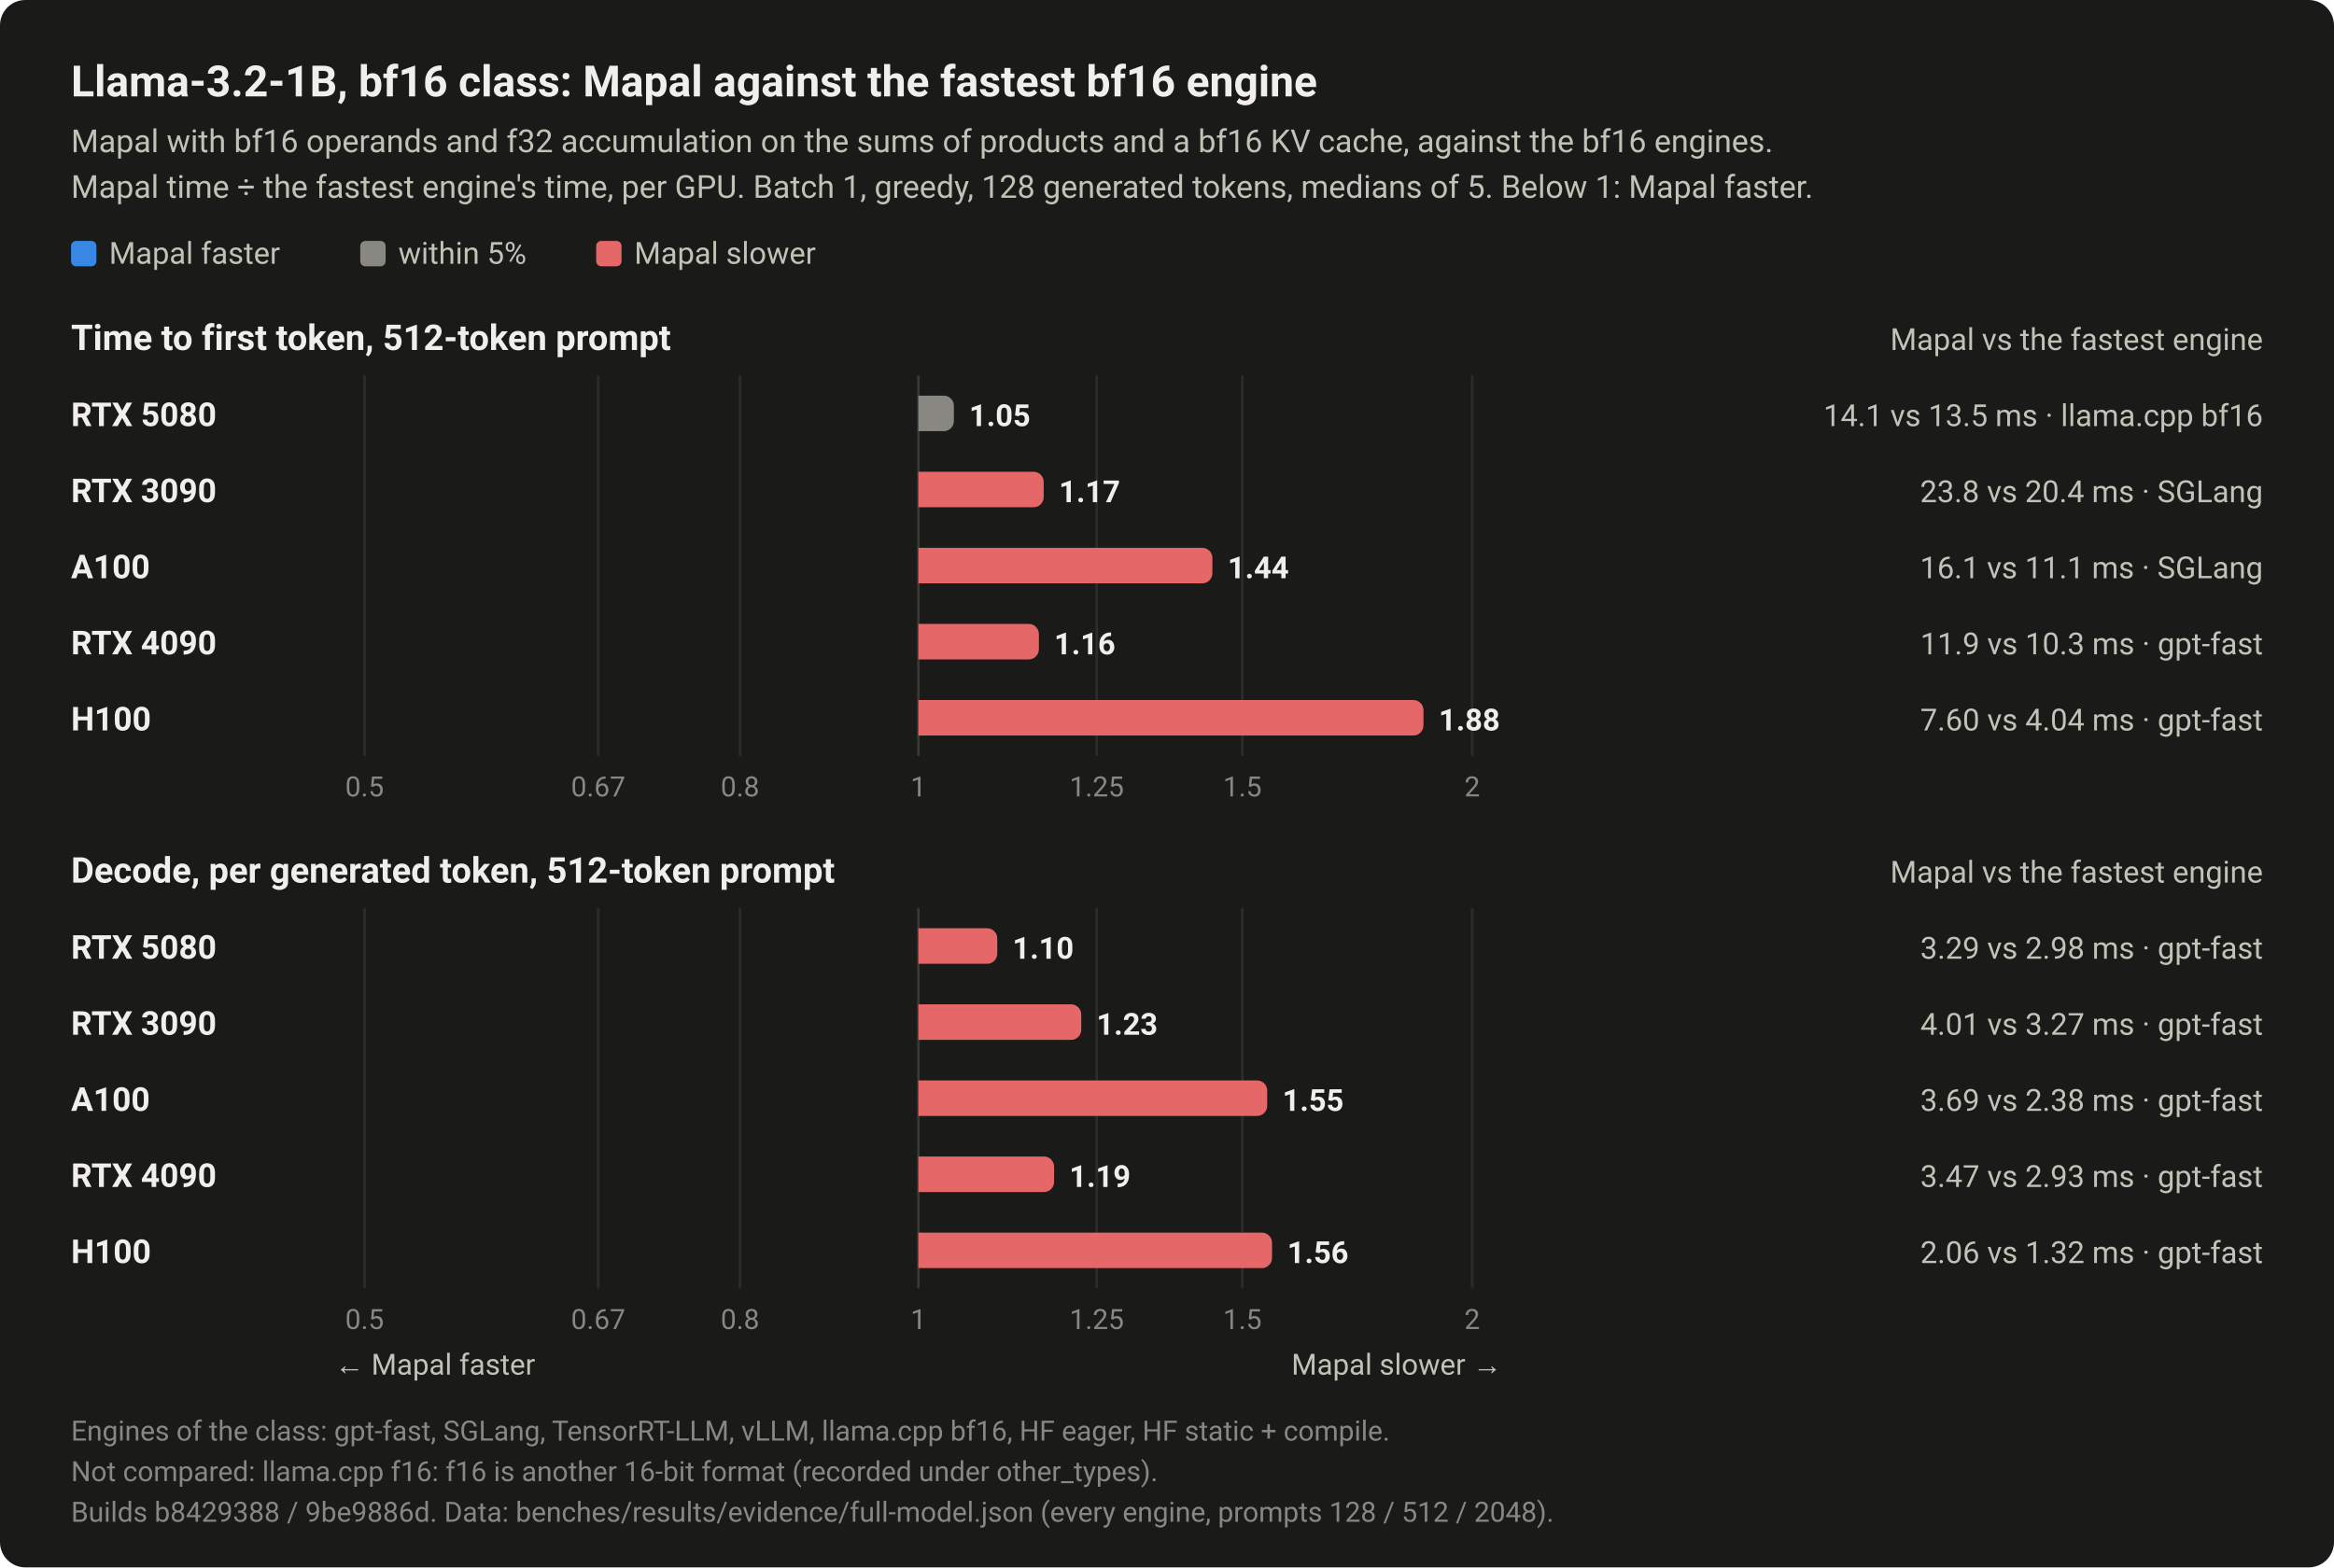
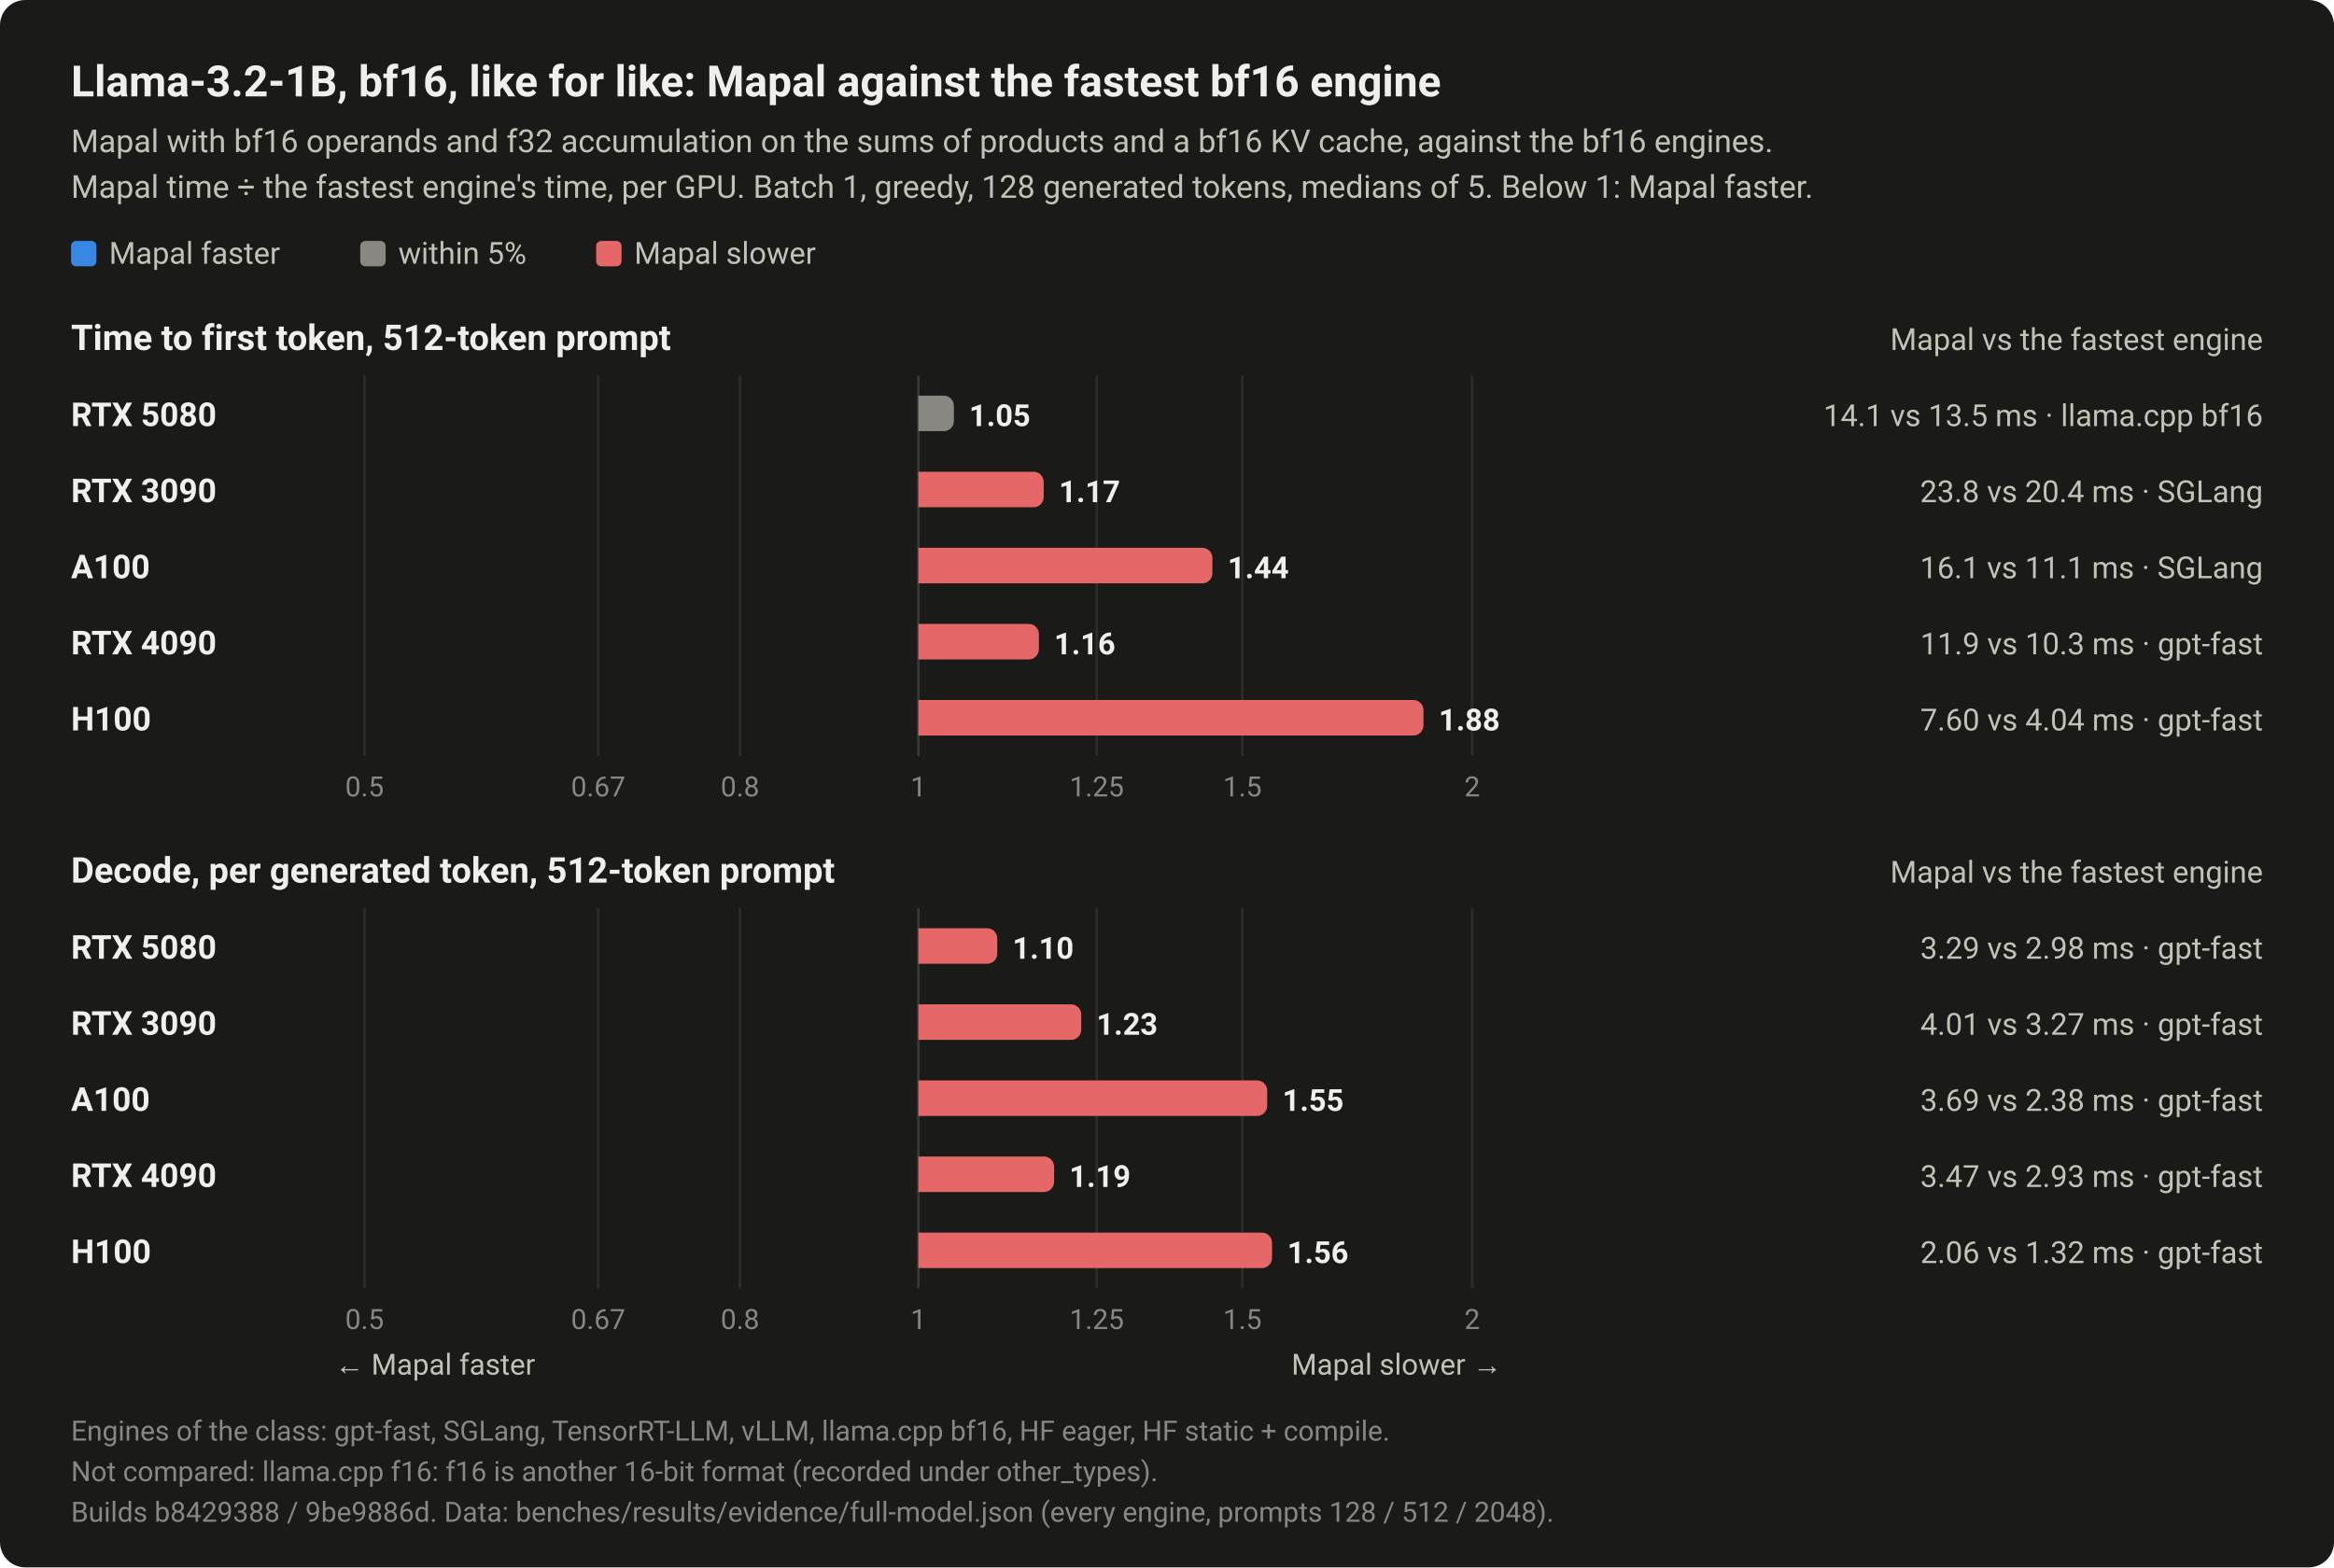
<svg xmlns="http://www.w3.org/2000/svg" width="920" height="618" viewBox="0 0 920 618" role="img" aria-labelledby="t d">
  <style>text { font-family: system-ui, -apple-system, 'Segoe UI', Roboto, 'Helvetica Neue', Arial, sans-serif; } .num { font-variant-numeric: tabular-nums; }</style>
  <rect width="920" height="618" rx="10" fill="#1a1a19" />
-   <text x="28.0" y="38.0" font-size="17" font-weight="600" fill="#f0efec" text-anchor="start">Llama-3.2-1B, bf16 class: Mapal against the fastest bf16 engine</text>
+   <text x="28.0" y="38.0" font-size="17" font-weight="600" fill="#f0efec" text-anchor="start">Llama-3.2-1B, bf16, like for like: Mapal against the fastest bf16 engine</text>
  <text x="28.0" y="60.0" font-size="12.5" font-weight="400" fill="#c3c2b7" text-anchor="start">Mapal with bf16 operands and f32 accumulation on the sums of products and a bf16 KV cache, against the bf16 engines.</text>
  <text x="28.0" y="78.0" font-size="12.5" font-weight="400" fill="#c3c2b7" text-anchor="start">Mapal time ÷ the fastest engine's time, per GPU. Batch 1, greedy, 128 generated tokens, medians of 5. Below 1: Mapal faster.</text>
  <rect x="28.0" y="95.0" width="10.0" height="10.0" rx="2" fill="#3987e5" />
  <text x="43.0" y="104.0" font-size="12" font-weight="400" fill="#c3c2b7" text-anchor="start">Mapal faster</text>
  <rect x="142.0" y="95.0" width="10.0" height="10.0" rx="2" fill="#898781" />
  <text x="157.0" y="104.0" font-size="12" font-weight="400" fill="#c3c2b7" text-anchor="start">within 5%</text>
  <rect x="235.0" y="95.0" width="10.0" height="10.0" rx="2" fill="#e66767" />
  <text x="250.0" y="104.0" font-size="12" font-weight="400" fill="#c3c2b7" text-anchor="start">Mapal slower</text>
  <text x="28.0" y="138.0" font-size="14" font-weight="600" fill="#f0efec" text-anchor="start">Time to first token, 512-token prompt</text>
  <text x="892.0" y="138.0" font-size="12" font-weight="400" fill="#c3c2b7" text-anchor="end">Mapal vs the fastest engine</text>
  <line x1="143.7" y1="148.0" x2="143.7" y2="298.0" stroke="#2c2c2a" stroke-width="1" />
  <line x1="235.8" y1="148.0" x2="235.8" y2="298.0" stroke="#2c2c2a" stroke-width="1" />
  <line x1="291.7" y1="148.0" x2="291.7" y2="298.0" stroke="#2c2c2a" stroke-width="1" />
  <line x1="362.0" y1="148.0" x2="362.0" y2="298.0" stroke="#383835" stroke-width="1" />
  <line x1="432.3" y1="148.0" x2="432.3" y2="298.0" stroke="#2c2c2a" stroke-width="1" />
  <line x1="489.7" y1="148.0" x2="489.7" y2="298.0" stroke="#2c2c2a" stroke-width="1" />
  <line x1="580.3" y1="148.0" x2="580.3" y2="298.0" stroke="#2c2c2a" stroke-width="1" />
  <text x="28.0" y="168.0" font-size="13" font-weight="600" fill="#f0efec" text-anchor="start">RTX 5080</text>
  <path d="M362.0,156.0 H372.0 A4,4 0 0 1 376.0,160.0 V166.0 A4,4 0 0 1 372.0,170.0 H362.0 Z" fill="#898781" />
  <text x="382.0" y="168.0" font-size="12" font-weight="600" fill="#f0efec" text-anchor="start" class="num">1.05</text>
  <text x="892.0" y="168.0" font-size="12" font-weight="400" fill="#c3c2b7" text-anchor="end" class="num">14.1 vs 13.5 ms · llama.cpp bf16</text>
  <text x="28.0" y="198.0" font-size="13" font-weight="600" fill="#f0efec" text-anchor="start">RTX 3090</text>
  <path d="M362.0,186.0 H407.4 A4,4 0 0 1 411.4,190.0 V196.0 A4,4 0 0 1 407.4,200.0 H362.0 Z" fill="#e66767" />
  <text x="417.4" y="198.0" font-size="12" font-weight="600" fill="#f0efec" text-anchor="start" class="num">1.17</text>
  <text x="892.0" y="198.0" font-size="12" font-weight="400" fill="#c3c2b7" text-anchor="end" class="num">23.8 vs 20.4 ms · SGLang</text>
  <text x="28.0" y="228.0" font-size="13" font-weight="600" fill="#f0efec" text-anchor="start">A100</text>
  <path d="M362.0,216.0 H473.9 A4,4 0 0 1 477.9,220.0 V226.0 A4,4 0 0 1 473.9,230.0 H362.0 Z" fill="#e66767" />
  <text x="483.9" y="228.0" font-size="12" font-weight="600" fill="#f0efec" text-anchor="start" class="num">1.44</text>
  <text x="892.0" y="228.0" font-size="12" font-weight="400" fill="#c3c2b7" text-anchor="end" class="num">16.1 vs 11.1 ms · SGLang</text>
  <text x="28.0" y="258.0" font-size="13" font-weight="600" fill="#f0efec" text-anchor="start">RTX 4090</text>
  <path d="M362.0,246.0 H405.5 A4,4 0 0 1 409.5,250.0 V256.0 A4,4 0 0 1 405.5,260.0 H362.0 Z" fill="#e66767" />
  <text x="415.5" y="258.0" font-size="12" font-weight="600" fill="#f0efec" text-anchor="start" class="num">1.16</text>
  <text x="892.0" y="258.0" font-size="12" font-weight="400" fill="#c3c2b7" text-anchor="end" class="num">11.9 vs 10.3 ms · gpt-fast</text>
  <text x="28.0" y="288.0" font-size="13" font-weight="600" fill="#f0efec" text-anchor="start">H100</text>
  <path d="M362.0,276.0 H557.1 A4,4 0 0 1 561.1,280.0 V286.0 A4,4 0 0 1 557.1,290.0 H362.0 Z" fill="#e66767" />
  <text x="567.1" y="288.0" font-size="12" font-weight="600" fill="#f0efec" text-anchor="start" class="num">1.88</text>
  <text x="892.0" y="288.0" font-size="12" font-weight="400" fill="#c3c2b7" text-anchor="end" class="num">7.60 vs 4.04 ms · gpt-fast</text>
  <text x="143.7" y="314.0" font-size="11" font-weight="400" fill="#898781" text-anchor="middle" class="num">0.5</text>
  <text x="235.8" y="314.0" font-size="11" font-weight="400" fill="#898781" text-anchor="middle" class="num">0.67</text>
  <text x="291.7" y="314.0" font-size="11" font-weight="400" fill="#898781" text-anchor="middle" class="num">0.8</text>
  <text x="362.0" y="314.0" font-size="11" font-weight="400" fill="#898781" text-anchor="middle" class="num">1</text>
  <text x="432.3" y="314.0" font-size="11" font-weight="400" fill="#898781" text-anchor="middle" class="num">1.25</text>
  <text x="489.7" y="314.0" font-size="11" font-weight="400" fill="#898781" text-anchor="middle" class="num">1.5</text>
  <text x="580.3" y="314.0" font-size="11" font-weight="400" fill="#898781" text-anchor="middle" class="num">2</text>
  <text x="28.0" y="348.0" font-size="14" font-weight="600" fill="#f0efec" text-anchor="start">Decode, per generated token, 512-token prompt</text>
  <text x="892.0" y="348.0" font-size="12" font-weight="400" fill="#c3c2b7" text-anchor="end">Mapal vs the fastest engine</text>
  <line x1="143.7" y1="358.0" x2="143.7" y2="508.0" stroke="#2c2c2a" stroke-width="1" />
  <line x1="235.8" y1="358.0" x2="235.8" y2="508.0" stroke="#2c2c2a" stroke-width="1" />
  <line x1="291.7" y1="358.0" x2="291.7" y2="508.0" stroke="#2c2c2a" stroke-width="1" />
  <line x1="362.0" y1="358.0" x2="362.0" y2="508.0" stroke="#383835" stroke-width="1" />
  <line x1="432.3" y1="358.0" x2="432.3" y2="508.0" stroke="#2c2c2a" stroke-width="1" />
  <line x1="489.7" y1="358.0" x2="489.7" y2="508.0" stroke="#2c2c2a" stroke-width="1" />
  <line x1="580.3" y1="358.0" x2="580.3" y2="508.0" stroke="#2c2c2a" stroke-width="1" />
  <text x="28.0" y="378.0" font-size="13" font-weight="600" fill="#f0efec" text-anchor="start">RTX 5080</text>
  <path d="M362.0,366.0 H389.1 A4,4 0 0 1 393.1,370.0 V376.0 A4,4 0 0 1 389.1,380.0 H362.0 Z" fill="#e66767" />
  <text x="399.1" y="378.0" font-size="12" font-weight="600" fill="#f0efec" text-anchor="start" class="num">1.10</text>
  <text x="892.0" y="378.0" font-size="12" font-weight="400" fill="#c3c2b7" text-anchor="end" class="num">3.29 vs 2.98 ms · gpt-fast</text>
  <text x="28.0" y="408.0" font-size="13" font-weight="600" fill="#f0efec" text-anchor="start">RTX 3090</text>
  <path d="M362.0,396.0 H422.2 A4,4 0 0 1 426.2,400.0 V406.0 A4,4 0 0 1 422.2,410.0 H362.0 Z" fill="#e66767" />
  <text x="432.2" y="408.0" font-size="12" font-weight="600" fill="#f0efec" text-anchor="start" class="num">1.23</text>
  <text x="892.0" y="408.0" font-size="12" font-weight="400" fill="#c3c2b7" text-anchor="end" class="num">4.01 vs 3.27 ms · gpt-fast</text>
  <text x="28.0" y="438.0" font-size="13" font-weight="600" fill="#f0efec" text-anchor="start">A100</text>
  <path d="M362.0,426.0 H495.5 A4,4 0 0 1 499.5,430.0 V436.0 A4,4 0 0 1 495.5,440.0 H362.0 Z" fill="#e66767" />
  <text x="505.5" y="438.0" font-size="12" font-weight="600" fill="#f0efec" text-anchor="start" class="num">1.55</text>
  <text x="892.0" y="438.0" font-size="12" font-weight="400" fill="#c3c2b7" text-anchor="end" class="num">3.69 vs 2.38 ms · gpt-fast</text>
  <text x="28.0" y="468.0" font-size="13" font-weight="600" fill="#f0efec" text-anchor="start">RTX 4090</text>
  <path d="M362.0,456.0 H411.5 A4,4 0 0 1 415.5,460.0 V466.0 A4,4 0 0 1 411.5,470.0 H362.0 Z" fill="#e66767" />
  <text x="421.5" y="468.0" font-size="12" font-weight="600" fill="#f0efec" text-anchor="start" class="num">1.19</text>
  <text x="892.0" y="468.0" font-size="12" font-weight="400" fill="#c3c2b7" text-anchor="end" class="num">3.47 vs 2.93 ms · gpt-fast</text>
  <text x="28.0" y="498.0" font-size="13" font-weight="600" fill="#f0efec" text-anchor="start">H100</text>
  <path d="M362.0,486.0 H497.4 A4,4 0 0 1 501.4,490.0 V496.0 A4,4 0 0 1 497.4,500.0 H362.0 Z" fill="#e66767" />
  <text x="507.4" y="498.0" font-size="12" font-weight="600" fill="#f0efec" text-anchor="start" class="num">1.56</text>
  <text x="892.0" y="498.0" font-size="12" font-weight="400" fill="#c3c2b7" text-anchor="end" class="num">2.06 vs 1.32 ms · gpt-fast</text>
  <text x="143.7" y="524.0" font-size="11" font-weight="400" fill="#898781" text-anchor="middle" class="num">0.5</text>
  <text x="235.8" y="524.0" font-size="11" font-weight="400" fill="#898781" text-anchor="middle" class="num">0.67</text>
  <text x="291.7" y="524.0" font-size="11" font-weight="400" fill="#898781" text-anchor="middle" class="num">0.8</text>
  <text x="362.0" y="524.0" font-size="11" font-weight="400" fill="#898781" text-anchor="middle" class="num">1</text>
  <text x="432.3" y="524.0" font-size="11" font-weight="400" fill="#898781" text-anchor="middle" class="num">1.25</text>
  <text x="489.7" y="524.0" font-size="11" font-weight="400" fill="#898781" text-anchor="middle" class="num">1.5</text>
  <text x="580.3" y="524.0" font-size="11" font-weight="400" fill="#898781" text-anchor="middle" class="num">2</text>
  <text x="132.0" y="542.0" font-size="11.5" font-weight="400" fill="#c3c2b7" text-anchor="start">← Mapal faster</text>
  <text x="592.0" y="542.0" font-size="11.5" font-weight="400" fill="#c3c2b7" text-anchor="end">Mapal slower →</text>
  <text x="28.0" y="568.0" font-size="11" font-weight="400" fill="#898781" text-anchor="start">Engines of the class: gpt-fast, SGLang, TensorRT-LLM, vLLM, llama.cpp bf16, HF eager, HF static + compile.</text>
  <text x="28.0" y="584.0" font-size="11" font-weight="400" fill="#898781" text-anchor="start">Not compared: llama.cpp f16: f16 is another 16-bit format (recorded under other_types).</text>
  <text x="28.0" y="600.0" font-size="11" font-weight="400" fill="#898781" text-anchor="start">Builds b8429388 / 9be9886d. Data: benches/results/evidence/full-model.json (every engine, prompts 128 / 512 / 2048).</text>
</svg>
